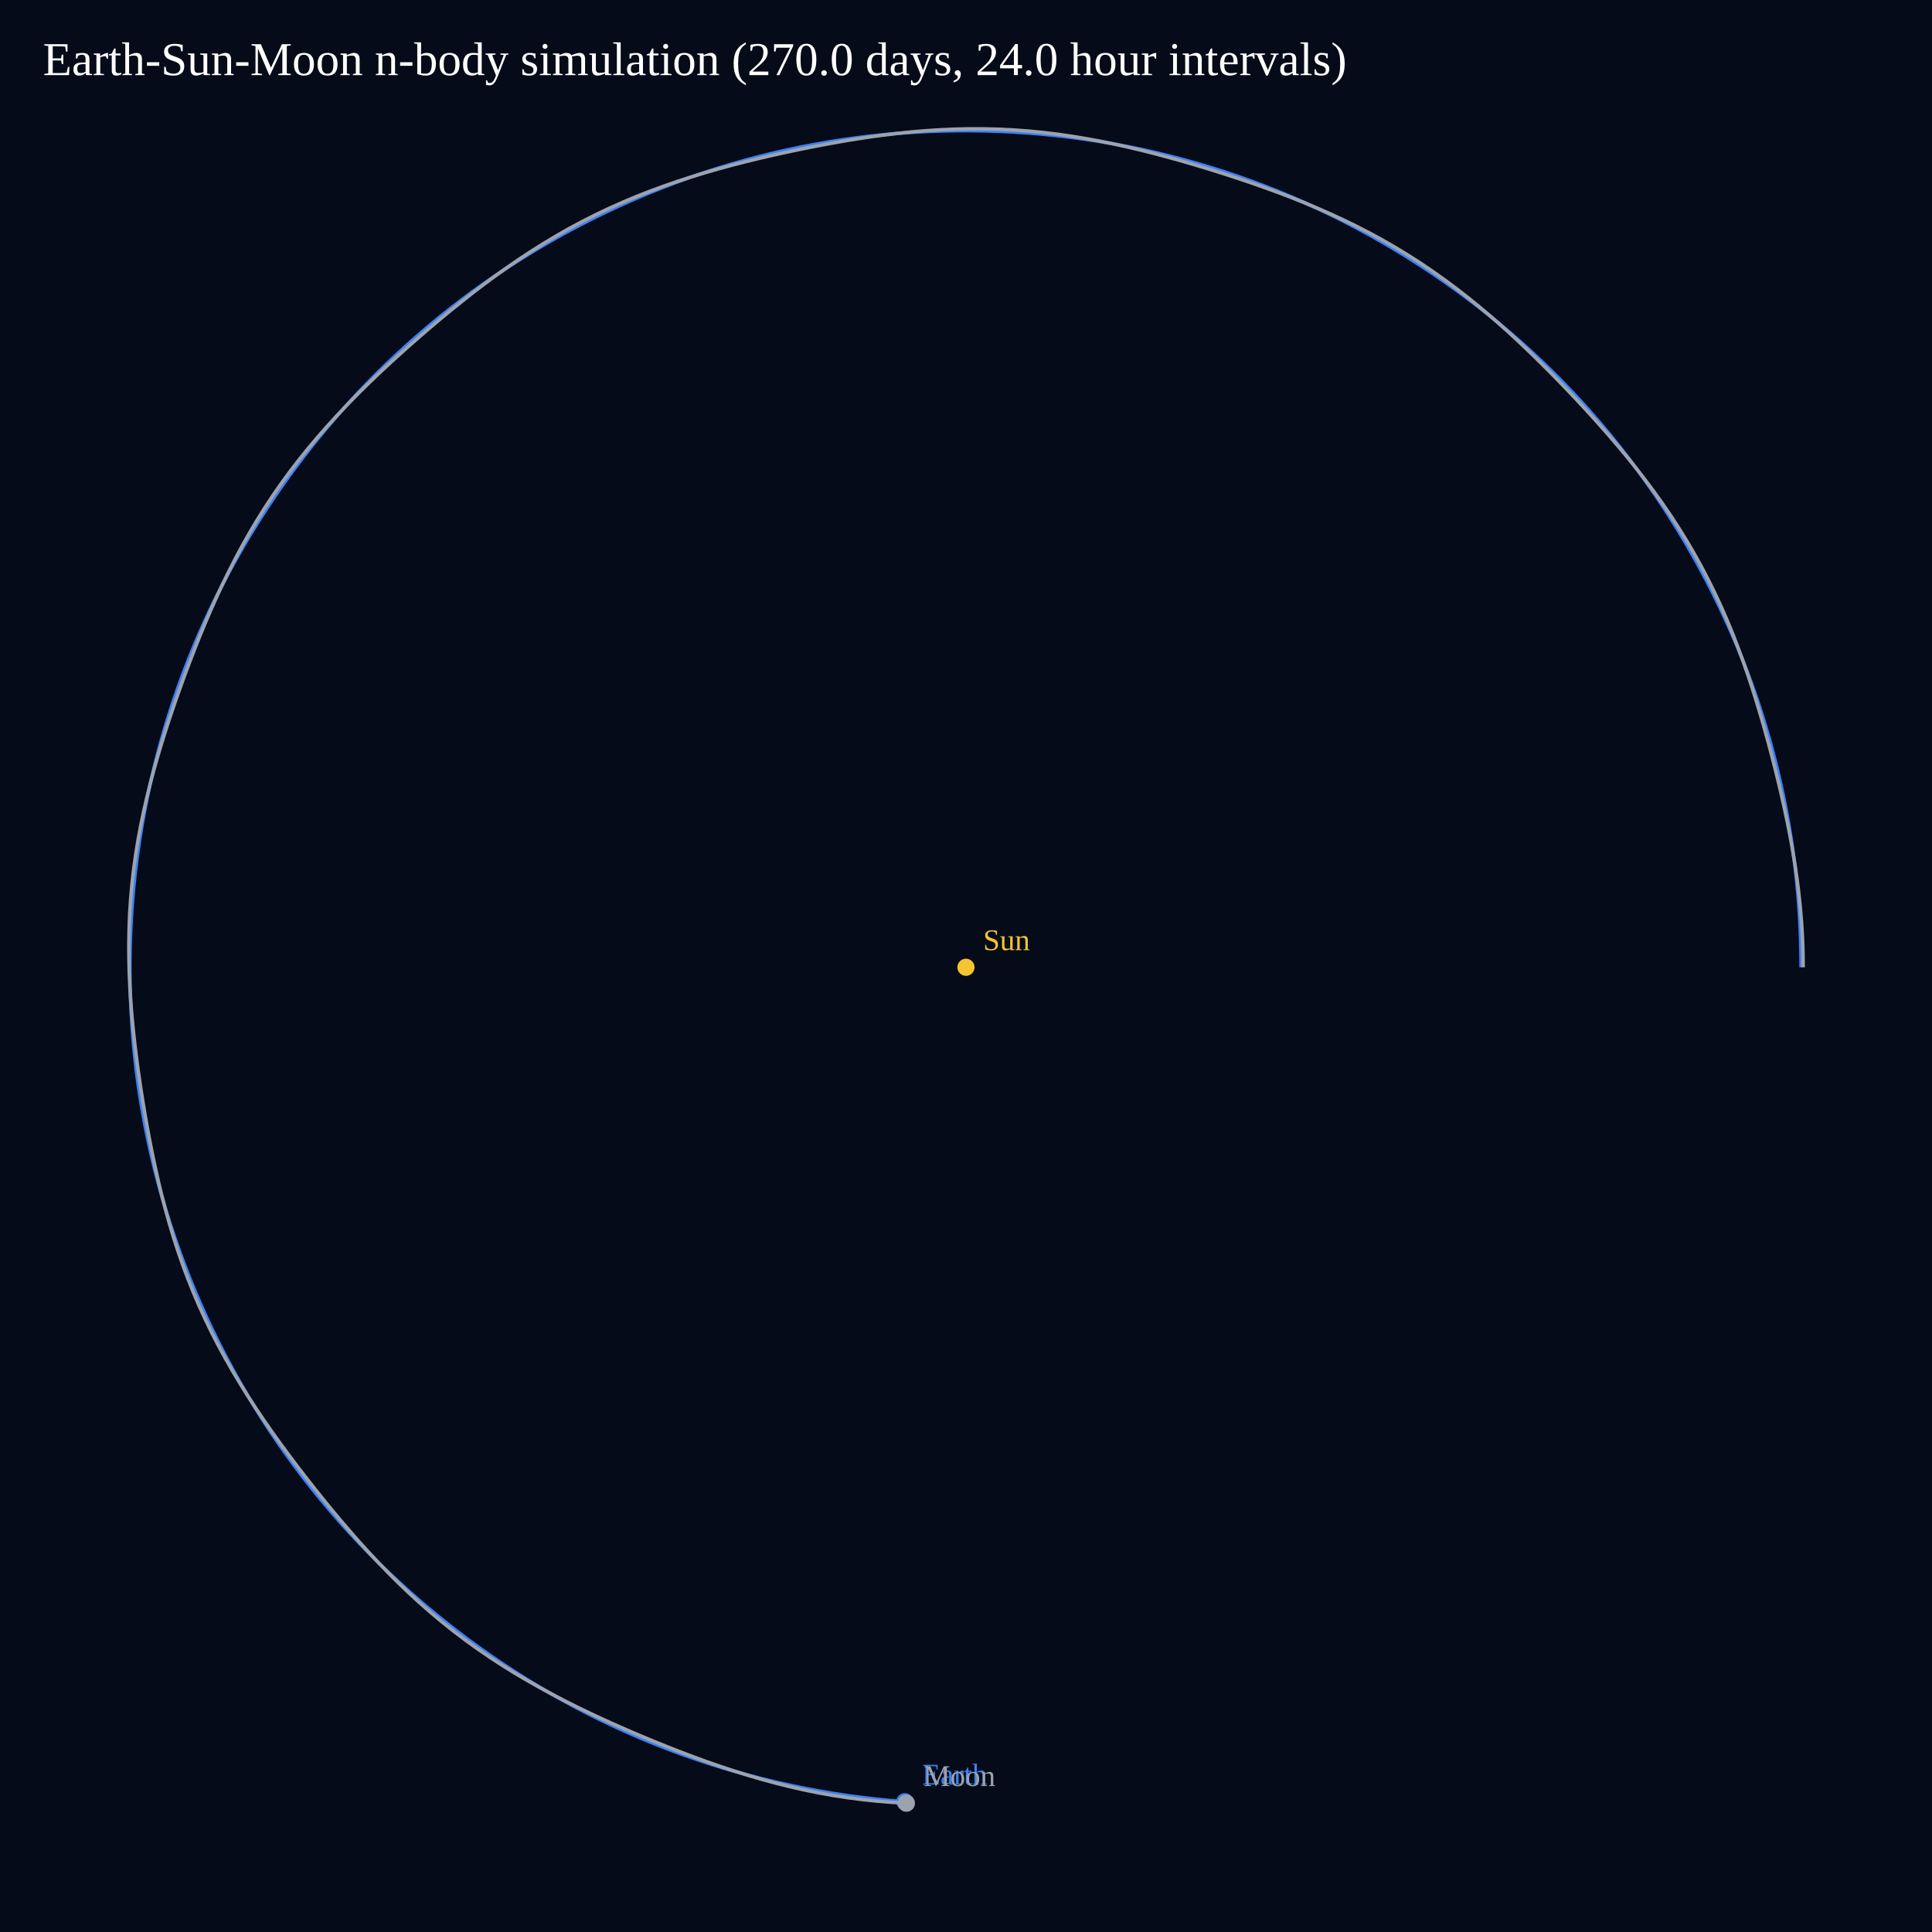
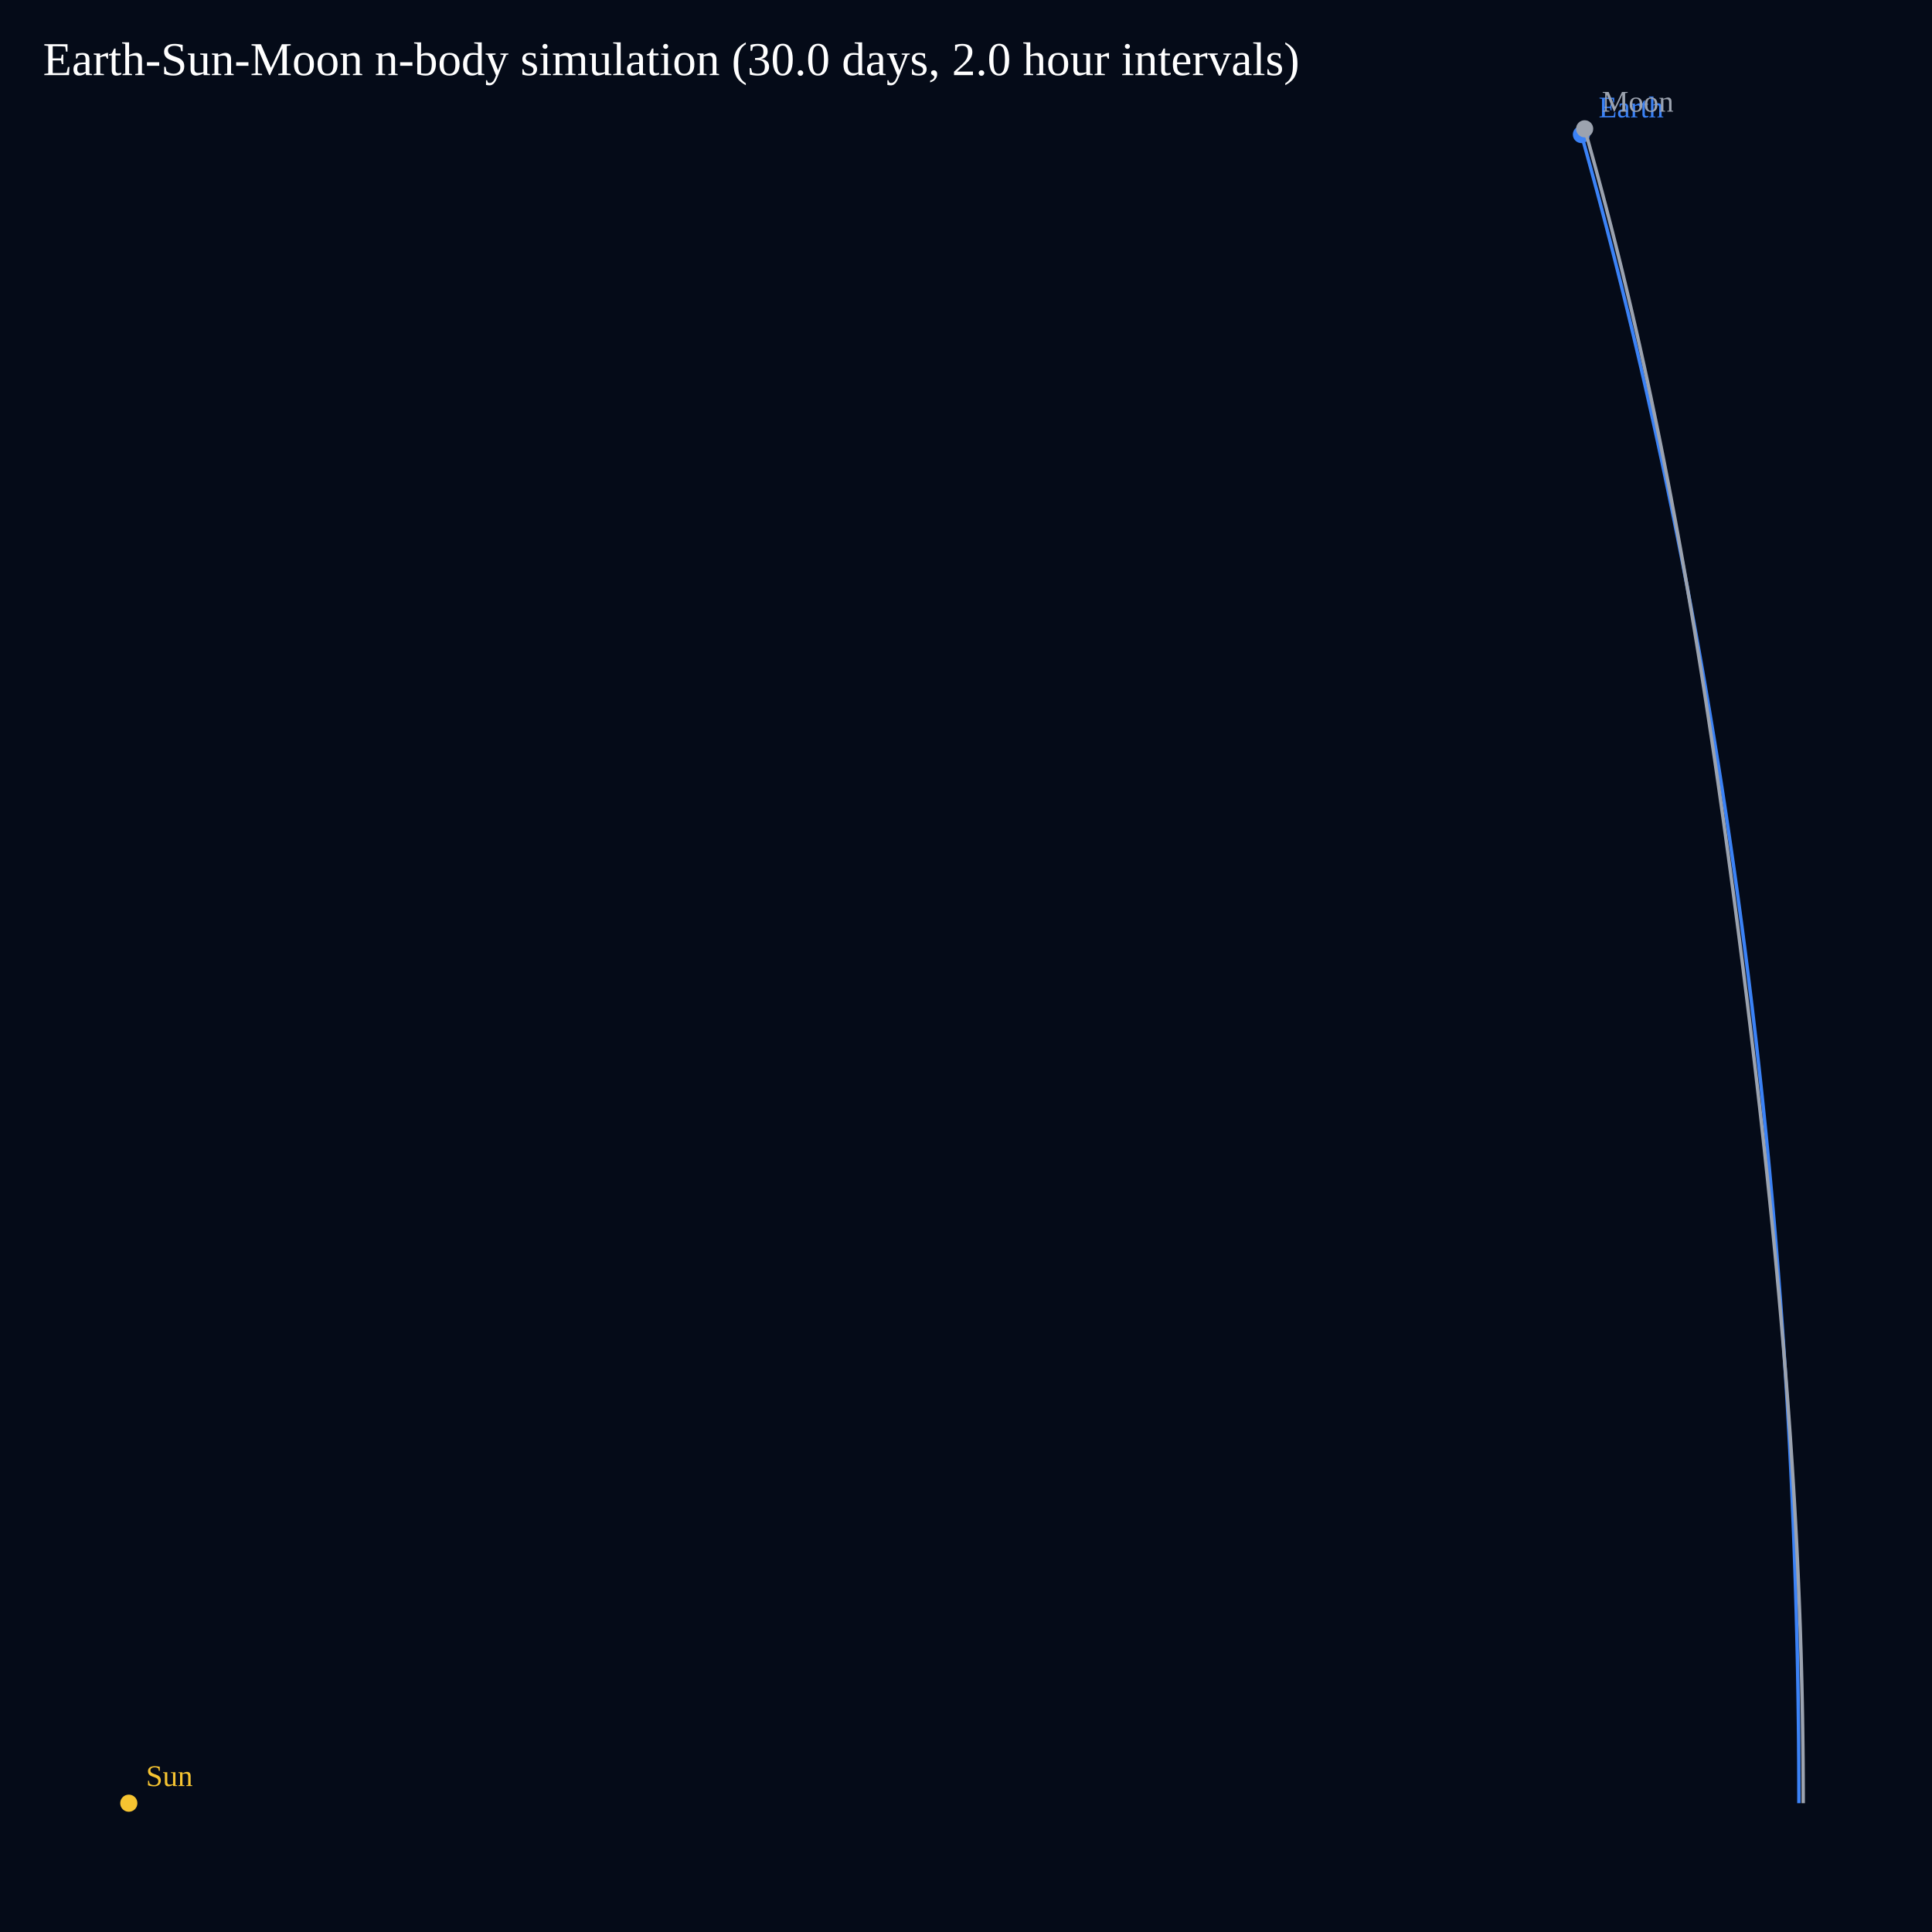
<svg xmlns="http://www.w3.org/2000/svg" width="900" height="900" viewBox="0 0 900 900">
  <rect width="100%" height="100%" fill="#050b18" />
-   <text x="20" y="35" fill="white" font-size="22">Earth-Sun-Moon n-body simulation (270.0 days, 24.0 hour intervals)</text>
-   <polyline points="449.99,450.60 449.99,450.60 449.99,450.60 449.99,450.60 449.99,450.60 449.99,450.60 449.99,450.60 449.99,450.60 449.99,450.60 449.99,450.60 449.99,450.60 449.99,450.60 449.99,450.60 449.99,450.60 449.99,450.60 449.99,450.60 449.99,450.60 449.99,450.60 449.99,450.60 449.99,450.60 449.99,450.60 449.99,450.60 449.99,450.60 449.99,450.60 449.99,450.60 449.99,450.60 449.99,450.60 449.99,450.60 449.99,450.60 449.99,450.60 449.99,450.60 449.99,450.60 449.99,450.60 449.99,450.60 449.99,450.60 449.99,450.60 449.99,450.60 449.99,450.60 449.99,450.60 449.99,450.60 449.99,450.60 449.99,450.60 449.99,450.60 449.99,450.60 449.99,450.60 449.99,450.60 449.99,450.60 449.99,450.60 449.99,450.60 449.99,450.60 449.99,450.60 449.99,450.60 449.99,450.60 449.99,450.60 449.99,450.60 449.99,450.60 449.99,450.60 449.99,450.60 449.99,450.60 449.99,450.60 449.99,450.60 449.99,450.60 449.99,450.60 449.99,450.60 449.99,450.60 449.99,450.60 449.99,450.60 449.99,450.60 449.99,450.60 449.99,450.60 449.99,450.60 449.99,450.60 449.99,450.60 449.99,450.60 449.99,450.60 449.99,450.60 449.99,450.60 449.99,450.60 449.99,450.60 449.99,450.60 449.99,450.60 449.99,450.60 449.99,450.60 449.99,450.60 449.99,450.60 449.99,450.60 449.99,450.60 449.99,450.60 449.99,450.60 449.99,450.60 449.99,450.60 449.99,450.60 449.99,450.60 449.99,450.60 449.99,450.60 449.99,450.60 449.99,450.60 449.99,450.60 449.99,450.60 449.99,450.60 449.99,450.60 449.99,450.60 449.99,450.60 449.99,450.60 449.99,450.60 449.99,450.60 449.99,450.60 449.99,450.60 449.99,450.60 449.99,450.60 449.99,450.60 449.99,450.60 450.00,450.60 450.00,450.60 450.00,450.60 450.00,450.60 450.00,450.60 450.00,450.60 450.00,450.60 450.00,450.60 450.00,450.60 450.00,450.60 450.00,450.60 450.00,450.60 450.00,450.60 450.00,450.60 450.00,450.60 450.00,450.60 450.00,450.60 450.00,450.60 450.00,450.60 450.00,450.60 450.00,450.60 450.00,450.60 450.00,450.60 450.00,450.60 450.00,450.60 450.00,450.60 450.00,450.60 450.00,450.60 450.00,450.60 450.00,450.60 450.00,450.60 450.00,450.60 450.00,450.60 450.00,450.60 450.00,450.60 450.00,450.60 450.00,450.60 450.00,450.60 450.00,450.60 450.00,450.60 450.00,450.60 450.00,450.60 450.00,450.60 450.00,450.60 450.00,450.60 450.00,450.60 450.00,450.60 450.00,450.60 450.00,450.60 450.00,450.60 450.00,450.60 450.00,450.60 450.00,450.60 450.00,450.60 450.00,450.60 450.00,450.60 450.00,450.60 450.00,450.60 450.00,450.60 450.00,450.60 450.00,450.60 450.00,450.60 450.00,450.60 450.00,450.60 450.00,450.60 450.00,450.60 450.00,450.60 450.00,450.60 450.00,450.60 450.00,450.60 450.00,450.60 450.00,450.60 450.00,450.60 450.00,450.60 450.00,450.60 450.00,450.60 450.00,450.60 450.00,450.60 450.00,450.60 450.00,450.60 450.00,450.60 450.00,450.60 450.00,450.60 450.00,450.60 450.00,450.60 450.00,450.60 450.00,450.60 450.00,450.60 450.00,450.60 450.00,450.60 450.00,450.60 450.00,450.60 450.00,450.60 450.00,450.60 450.00,450.60 450.00,450.60 450.00,450.60 450.00,450.60 450.00,450.60 450.00,450.60 450.00,450.60 450.00,450.60 450.00,450.60 450.00,450.60 450.00,450.60 450.00,450.60 450.00,450.60 450.00,450.60 450.00,450.60 450.00,450.60 450.00,450.60 450.00,450.60 450.00,450.60 450.00,450.60 450.00,450.60 450.00,450.60 450.00,450.60 450.00,450.60 450.00,450.60 450.00,450.60 450.00,450.60 450.00,450.60 450.00,450.60 450.00,450.60 450.00,450.60 450.00,450.60 450.00,450.60 450.00,450.60 450.00,450.60 450.00,450.60 450.00,450.60 450.00,450.60 450.00,450.60 450.00,450.60 450.00,450.60 450.00,450.60 450.00,450.60 450.00,450.60 450.00,450.60 450.00,450.60 450.00,450.60 450.00,450.60 449.99,450.60 449.99,450.60 449.99,450.60 449.99,450.60 449.99,450.60 449.99,450.60 449.99,450.60 449.99,450.60 449.99,450.60 449.99,450.60 449.99,450.60 449.99,450.60 449.99,450.60 449.99,450.60 449.99,450.60 449.99,450.60 449.99,450.60" fill="none" stroke="#f6c431" stroke-width="1.6" />
-   <circle cx="449.99" cy="450.60" r="4" fill="#f6c431" />
-   <text x="457.99" y="442.60" fill="#f6c431" font-size="14">Sun</text>
-   <polyline points="839.00,450.60 838.94,443.90 838.77,437.21 838.49,430.51 838.08,423.82 837.57,417.14 836.94,410.47 836.20,403.81 835.34,397.16 834.37,390.53 833.28,383.92 832.08,377.32 830.77,370.75 829.34,364.20 827.80,357.67 826.15,351.18 824.38,344.71 822.51,338.27 820.52,331.87 818.42,325.50 816.22,319.17 813.90,312.88 811.48,306.63 808.95,300.43 806.32,294.27 803.58,288.15 800.74,282.09 797.79,276.07 794.74,270.11 791.59,264.20 788.34,258.35 784.99,252.55 781.55,246.81 778.00,241.12 774.36,235.51 770.62,229.95 766.78,224.46 762.85,219.03 758.83,213.67 754.72,208.39 750.52,203.17 746.22,198.03 741.84,192.96 737.38,187.96 732.82,183.05 728.18,178.21 723.46,173.46 718.66,168.79 713.78,164.20 708.82,159.70 703.78,155.28 698.67,150.96 693.49,146.72 688.24,142.57 682.91,138.51 677.52,134.55 672.06,130.68 666.53,126.90 660.95,123.22 655.30,119.63 649.59,116.15 643.82,112.76 637.99,109.47 632.11,106.28 626.17,103.19 620.18,100.20 614.14,97.32 608.05,94.54 601.92,91.86 595.74,89.29 589.51,86.83 583.25,84.48 576.94,82.23 570.59,80.10 564.21,78.07 557.80,76.16 551.35,74.35 544.88,72.66 538.37,71.08 531.84,69.61 525.29,68.26 518.71,67.02 512.12,65.89 505.51,64.88 498.88,63.98 492.24,63.19 485.58,62.52 478.92,61.96 472.24,61.52 465.57,61.19 458.88,60.98 452.20,60.88 445.51,60.89 438.82,61.02 432.14,61.26 425.46,61.62 418.79,62.09 412.12,62.68 405.47,63.38 398.83,64.20 392.20,65.13 385.59,66.18 379.00,67.34 372.43,68.61 365.89,70.00 359.36,71.50 352.87,73.11 346.40,74.84 339.97,76.68 333.57,78.62 327.20,80.68 320.87,82.84 314.58,85.12 308.33,87.50 302.12,89.99 295.96,92.58 289.84,95.28 283.77,98.08 277.75,100.99 271.78,104.00 265.86,107.11 259.99,110.32 254.18,113.64 248.43,117.05 242.74,120.56 237.10,124.17 231.53,127.87 226.03,131.67 220.58,135.56 215.21,139.55 209.91,143.63 204.67,147.80 199.51,152.07 194.42,156.42 189.41,160.85 184.48,165.38 179.62,169.98 174.85,174.67 170.16,179.45 165.55,184.30 161.02,189.23 156.58,194.23 152.23,199.32 147.96,204.47 143.79,209.70 139.70,215.00 135.71,220.36 131.81,225.80 128.00,231.30 124.29,236.86 120.67,242.49 117.15,248.17 113.72,253.92 110.40,259.73 107.17,265.59 104.04,271.51 101.02,277.48 98.10,283.50 95.28,289.58 92.57,295.70 89.96,301.87 87.46,308.08 85.07,314.33 82.79,320.63 80.61,326.96 78.54,333.33 76.59,339.73 74.74,346.17 73.01,352.64 71.39,359.13 69.87,365.65 68.48,372.20 67.19,378.77 66.02,385.36 64.96,391.96 64.01,398.59 63.17,405.23 62.45,411.88 61.85,418.54 61.35,425.22 60.98,431.90 60.71,438.58 60.56,445.27 60.52,451.97 60.60,458.66 60.79,465.35 61.10,472.04 61.53,478.72 62.06,485.40 62.72,492.06 63.48,498.71 64.36,505.35 65.36,511.97 66.47,518.58 67.70,525.16 69.03,531.72 70.48,538.26 72.04,544.77 73.72,551.25 75.50,557.71 77.40,564.13 79.40,570.51 81.52,576.86 83.74,583.17 86.07,589.45 88.50,595.68 91.04,601.87 93.69,608.01 96.44,614.11 99.30,620.16 102.26,626.16 105.32,632.11 108.48,638.01 111.74,643.85 115.10,649.64 118.57,655.37 122.13,661.03 125.78,666.64 129.54,672.18 133.39,677.66 137.33,683.07 141.36,688.41 145.49,693.68 149.71,698.88 154.01,704.01 158.41,709.06 162.89,714.03 167.45,718.93 172.10,723.74 176.83,728.48 181.64,733.13 186.53,737.69 191.49,742.18 196.53,746.57 201.65,750.88 206.83,755.11 212.09,759.24 217.42,763.28 222.82,767.23 228.28,771.08 233.81,774.85 239.40,778.52 245.06,782.09 250.78,785.56 256.55,788.94 262.39,792.21 268.27,795.39 274.22,798.46 280.21,801.43 286.26,804.30 292.36,807.06 298.50,809.72 304.69,812.27 310.92,814.71 317.19,817.05 323.50,819.27 329.85,821.39 336.23,823.40 342.64,825.29 349.09,827.08 355.57,828.75 362.07,830.31 368.60,831.76 375.15,833.10 381.72,834.33 388.32,835.44 394.93,836.44 401.56,837.33 408.20,838.10 414.85,838.76 421.52,839.30" fill="none" stroke="#3b82f6" stroke-width="1.6" />
-   <circle cx="421.52" cy="839.30" r="4" fill="#3b82f6" />
-   <text x="429.52" y="831.30" fill="#3b82f6" font-size="14">Earth</text>
-   <polyline points="840.00,450.60 839.92,443.67 839.67,436.76 839.26,429.87 838.69,423.02 837.98,416.22 837.14,409.48 836.17,402.80 835.08,396.19 833.90,389.64 832.63,383.16 831.27,376.73 829.85,370.36 828.36,364.04 826.81,357.75 825.20,351.48 823.54,345.22 821.80,338.97 819.99,332.72 818.10,326.45 816.12,320.17 814.03,313.88 811.83,307.58 809.51,301.28 807.05,294.97 804.45,288.67 801.70,282.40 798.79,276.16 795.73,269.97 792.52,263.83 789.16,257.77 785.66,251.80 782.02,245.93 778.27,240.16 774.40,234.50 770.43,228.96 766.38,223.53 762.25,218.22 758.07,213.02 753.83,207.93 749.55,202.93 745.23,198.01 740.87,193.17 736.49,188.40 732.06,183.68 727.59,179.01 723.07,174.37 718.49,169.77 713.84,165.20 709.10,160.67 704.28,156.16 699.35,151.71 694.32,147.30 689.17,142.95 683.91,138.68 678.52,134.48 673.02,130.39 667.40,126.40 661.67,122.53 655.85,118.80 649.93,115.21 643.93,111.76 637.88,108.47 631.77,105.33 625.63,102.34 619.46,99.50 613.28,96.80 607.10,94.23 600.92,91.78 594.75,89.44 588.58,87.20 582.43,85.05 576.27,82.97 570.12,80.97 563.96,79.03 557.77,77.15 551.56,75.33 545.30,73.57 538.99,71.87 532.63,70.25 526.20,68.71 519.70,67.25 513.13,65.90 506.49,64.66 499.79,63.55 493.02,62.57 486.20,61.74 479.34,61.06 472.45,60.55 465.54,60.20 458.62,60.02 451.72,60.00 444.84,60.15 438.00,60.45 431.21,60.89 424.47,61.47 417.78,62.17 411.16,62.98 404.60,63.89 398.10,64.89 391.65,65.97 385.25,67.12 378.89,68.33 372.55,69.60 366.23,70.94 359.91,72.34 353.60,73.80 347.27,75.35 340.93,76.98 334.58,78.70 328.20,80.53 321.82,82.48 315.42,84.55 309.02,86.76 302.63,89.12 296.25,91.62 289.90,94.29 283.60,97.11 277.36,100.08 271.18,103.21 265.09,106.48 259.10,109.89 253.21,113.42 247.43,117.06 241.76,120.79 236.21,124.62 230.76,128.51 225.42,132.47 220.17,136.48 215.02,140.54 209.94,144.63 204.93,148.77 199.99,152.94 195.09,157.16 190.23,161.43 185.41,165.75 180.62,170.13 175.85,174.60 171.12,179.14 166.42,183.79 161.76,188.54 157.15,193.40 152.59,198.38 148.10,203.48 143.70,208.70 139.39,214.05 135.19,219.52 131.10,225.10 127.15,230.78 123.34,236.56 119.68,242.42 116.16,248.34 112.80,254.31 109.58,260.32 106.51,266.35 103.57,272.40 100.76,278.46 98.06,284.51 95.47,290.57 92.97,296.62 90.57,302.67 88.23,308.72 85.96,314.78 83.76,320.86 81.61,326.96 79.52,333.10 77.49,339.29 75.52,345.53 73.63,351.84 71.81,358.21 70.08,364.66 68.46,371.19 66.95,377.79 65.56,384.46 64.31,391.20 63.21,398.00 62.26,404.84 61.48,411.72 60.86,418.62 60.41,425.52 60.13,432.41 60.00,439.29 60.03,446.12 60.19,452.92 60.49,459.66 60.91,466.36 61.44,472.99 62.07,479.57 62.78,486.10 63.57,492.58 64.43,499.03 65.36,505.44 66.35,511.83 67.40,518.21 68.52,524.59 69.70,530.98 70.97,537.38 72.32,543.80 73.77,550.25 75.33,556.71 77.00,563.20 78.81,569.70 80.76,576.21 82.85,582.71 85.10,589.20 87.51,595.66 90.08,602.09 92.80,608.45 95.68,614.75 98.70,620.96 101.86,627.08 105.14,633.10 108.53,639.02 112.02,644.82 115.59,650.53 119.24,656.12 122.95,661.62 126.71,667.03 130.53,672.35 134.39,677.60 138.29,682.79 142.23,687.92 146.22,693.00 150.26,698.05 154.36,703.07 158.53,708.06 162.78,713.03 167.12,717.98 171.56,722.89 176.12,727.77 180.78,732.60 185.58,737.38 190.50,742.08 195.55,746.71 200.72,751.24 206.02,755.67 211.43,759.98 216.95,764.15 222.56,768.19 228.25,772.08 234.01,775.83 239.82,779.43 245.68,782.89 251.56,786.21 257.46,789.39 263.37,792.46 269.28,795.41 275.20,798.25 281.12,801.01 287.05,803.68 292.98,806.28 298.92,808.82 304.89,811.29 310.89,813.72 316.93,816.08 323.02,818.39 329.18,820.64 335.41,822.81 341.72,824.91 348.10,826.91 354.56,828.82 361.11,830.60 367.73,832.26 374.42,833.79 381.17,835.16 387.98,836.38 394.81,837.43 401.67,838.32 408.54,839.04 415.40,839.60 422.24,840.00" fill="none" stroke="#9ca3af" stroke-width="1.6" />
-   <circle cx="422.24" cy="840.00" r="4" fill="#9ca3af" />
-   <text x="430.24" y="832.00" fill="#9ca3af" font-size="14">Moon</text>
+   <text x="20" y="35" fill="white" font-size="22">Earth-Sun-Moon n-body simulation (30.0 days, 2.0 hour intervals)</text>
+   <polyline points="60.00,840.00 60.00,840.00 60.00,840.00 60.00,840.00 60.00,840.00 60.00,840.00 60.00,840.00 60.00,840.00 60.00,840.00 60.00,840.00 60.00,840.00 60.00,840.00 60.00,840.00 60.00,840.00 60.00,840.00 60.00,840.00 60.00,840.00 60.00,840.00 60.00,840.00 60.00,840.00 60.00,840.00 60.00,840.00 60.00,840.00 60.00,840.00 60.00,840.00 60.00,840.00 60.00,840.00 60.00,840.00 60.00,840.00 60.00,840.00 60.00,840.00 60.00,840.00 60.00,840.00 60.00,840.00 60.00,840.00 60.00,840.00 60.00,840.00 60.00,840.00 60.00,840.00 60.00,840.00 60.00,840.00 60.00,840.00 60.00,840.00 60.00,840.00 60.00,840.00 60.00,840.00 60.00,840.00 60.00,840.00 60.00,840.00 60.00,840.00 60.00,840.00 60.00,840.00 60.00,840.00 60.00,840.00 60.00,840.00 60.00,840.00 60.00,840.00 60.00,840.00 60.00,840.00 60.00,840.00 60.00,840.00 60.00,840.00 60.00,840.00 60.00,840.00 60.00,840.00 60.00,840.00 60.00,840.00 60.00,840.00 60.00,840.00 60.00,840.00 60.00,840.00 60.00,840.00 60.00,840.00 60.00,840.00 60.00,840.00 60.00,840.00 60.00,840.00 60.00,840.00 60.00,840.00 60.00,840.00 60.00,840.00 60.00,840.00 60.00,840.00 60.00,840.00 60.00,840.00 60.00,840.00 60.00,840.00 60.00,840.00 60.00,840.00 60.00,840.00 60.00,840.00 60.00,840.00 60.00,840.00 60.00,840.00 60.00,840.00 60.00,840.00 60.00,840.00 60.00,840.00 60.00,840.00 60.00,840.00 60.00,840.00 60.00,840.00 60.00,840.00 60.00,840.00 60.00,840.00 60.00,840.00 60.00,840.00 60.00,840.00 60.00,840.00 60.00,840.00 60.00,840.00 60.00,840.00 60.00,840.00 60.00,840.00 60.00,840.00 60.00,840.00 60.00,840.00 60.00,840.00 60.00,840.00 60.00,840.00 60.00,840.00 60.00,840.00 60.00,840.00 60.00,840.00 60.00,840.00 60.00,840.00 60.00,840.00 60.00,840.00 60.00,840.00 60.00,840.00 60.00,840.00 60.00,840.00 60.00,840.00 60.00,840.00 60.00,840.00 60.00,840.00 60.00,840.00 60.00,840.00 60.00,840.00 60.00,840.00 60.00,840.00 60.00,840.00 60.00,840.00 60.00,840.00 60.00,840.00 60.00,840.00 60.00,840.00 60.00,840.00 60.00,840.00 60.00,840.00 60.00,840.00 60.00,840.00 60.00,840.00 60.00,840.00 60.00,840.00 60.00,840.00 60.00,840.00 60.00,840.00 60.00,840.00 60.00,840.00 60.00,840.00 60.00,840.00 60.00,840.00 60.00,840.00 60.00,840.00 60.00,840.00 60.00,840.00 60.00,840.00 60.00,840.00 60.00,840.00 60.00,840.00 60.00,840.00 60.00,840.00 60.00,840.00 60.00,840.00 60.00,840.00 60.00,840.00 60.00,840.00 60.00,840.00 60.00,840.00 60.00,840.00 60.00,840.00 60.00,840.00 60.00,840.00 60.00,840.00 60.00,840.00 60.00,840.00 60.00,840.00 60.00,840.00 60.00,840.00 60.00,840.00 60.00,840.00 60.00,840.00 60.00,840.00 60.00,840.00 60.00,840.00 60.00,840.00 60.00,840.00 60.00,840.00 60.00,840.00 60.00,840.00 60.00,840.00 60.00,840.00 60.00,840.00 60.00,840.00 60.00,840.00 60.00,840.00 60.00,840.00 60.00,840.00 60.00,840.00 60.00,840.00 60.00,840.00 60.00,840.00 60.00,840.00 60.00,840.00 60.00,840.00 60.00,840.00 60.00,840.00 60.00,840.00 60.00,840.00 60.00,840.00 60.00,840.00 60.00,840.00 60.00,840.00 60.00,840.00 60.00,840.00 60.00,840.00 60.00,840.00 60.00,840.00 60.00,840.00 60.00,840.00 60.00,840.00 60.00,840.00 60.00,840.00 60.00,840.00 60.00,840.00 60.00,840.00 60.00,840.00 60.00,840.00 60.00,840.00 60.00,840.00 60.00,840.00 60.00,840.00 60.00,840.00 60.00,840.00 60.00,840.00 60.00,840.00 60.00,840.00 60.00,840.00 60.00,840.00 60.00,840.00 60.00,840.00 60.00,840.00 60.00,840.00 60.00,840.00 60.00,840.00 60.00,840.00 60.00,840.00 60.00,840.00 60.00,840.00 60.00,840.00 60.00,840.00 60.00,840.00 60.00,840.00 60.00,840.00 60.00,840.00 60.00,840.00 60.00,840.00 60.00,840.00 60.00,840.00 60.00,840.00 60.00,840.00 60.00,840.00 60.00,840.00 60.00,840.00 60.00,840.00 60.00,840.00 60.00,840.00 60.00,840.00 60.00,840.00 60.00,840.00 60.00,840.00 60.00,840.00 60.00,840.00 60.00,840.00 60.00,840.00 60.00,840.00 60.00,840.00 60.00,840.00 60.00,840.00 60.00,840.00 60.00,840.00 60.00,840.00 60.00,840.00 60.00,840.00 60.00,840.00 60.00,840.00 60.00,840.00 60.00,840.00 60.00,840.00 60.00,840.00 60.00,840.00 60.00,840.00 60.00,840.00 60.00,840.00 60.00,840.00 60.00,840.00 60.00,840.00 60.00,840.00 60.00,840.00 60.00,840.00 60.00,840.00 60.00,840.00 60.00,840.00 60.00,840.00 60.00,840.00 60.00,840.00 60.00,840.00 60.00,840.00 60.00,840.00 60.00,840.00 60.00,840.00 60.00,840.00 60.00,840.00 60.00,840.00 60.00,840.00 60.00,840.00 60.00,840.00 60.00,840.00 60.00,840.00 60.00,840.00 60.00,840.00 60.00,840.00 60.00,840.00 60.00,840.00 60.00,840.00 60.00,840.00 60.00,840.00 60.00,840.00 60.00,840.00 60.00,840.00 60.00,840.00 60.00,840.00 60.00,840.00 60.00,840.00 60.00,840.00 60.00,840.00 60.00,840.00 60.00,840.00 60.00,840.00 60.00,840.00 60.00,840.00 60.00,840.00 60.00,840.00 60.00,840.00 60.00,840.00 60.00,840.00 60.00,840.00 60.00,840.00 60.00,840.00 60.00,840.00" fill="none" stroke="#f6c431" stroke-width="1.6" />
+   <circle cx="60.00" cy="840.00" r="4" fill="#f6c431" />
+   <text x="68.00" y="832.00" fill="#f6c431" font-size="14">Sun</text>
+   <polyline points="838.00,840.00 838.00,837.74 838.00,835.49 837.99,833.23 837.99,830.97 837.98,828.71 837.97,826.46 837.96,824.20 837.95,821.94 837.94,819.68 837.92,817.43 837.90,815.17 837.89,812.91 837.87,810.66 837.85,808.40 837.82,806.14 837.80,803.89 837.77,801.63 837.74,799.37 837.71,797.12 837.68,794.86 837.65,792.60 837.62,790.35 837.58,788.09 837.54,785.83 837.50,783.58 837.46,781.32 837.42,779.07 837.38,776.81 837.33,774.56 837.29,772.30 837.24,770.04 837.19,767.79 837.14,765.53 837.08,763.28 837.03,761.03 836.97,758.77 836.91,756.52 836.85,754.26 836.79,752.01 836.73,749.75 836.66,747.50 836.60,745.25 836.53,742.99 836.46,740.74 836.39,738.49 836.32,736.23 836.24,733.98 836.17,731.73 836.09,729.48 836.01,727.22 835.93,724.97 835.85,722.72 835.77,720.47 835.68,718.22 835.60,715.97 835.51,713.72 835.42,711.47 835.33,709.22 835.23,706.97 835.14,704.72 835.04,702.47 834.95,700.22 834.85,697.97 834.75,695.72 834.64,693.47 834.54,691.22 834.43,688.98 834.33,686.73 834.22,684.48 834.11,682.24 833.99,679.99 833.88,677.74 833.77,675.50 833.65,673.25 833.53,671.01 833.41,668.76 833.29,666.52 833.16,664.27 833.04,662.03 832.91,659.78 832.79,657.54 832.66,655.30 832.53,653.06 832.39,650.81 832.26,648.57 832.12,646.33 831.98,644.09 831.85,641.85 831.71,639.61 831.56,637.37 831.42,635.13 831.27,632.89 831.13,630.65 830.98,628.41 830.83,626.18 830.68,623.94 830.52,621.70 830.37,619.47 830.21,617.23 830.05,614.99 829.89,612.76 829.73,610.52 829.57,608.29 829.41,606.06 829.24,603.82 829.07,601.59 828.90,599.36 828.73,597.13 828.56,594.89 828.39,592.66 828.21,590.43 828.03,588.20 827.85,585.97 827.67,583.74 827.49,581.52 827.31,579.29 827.12,577.06 826.94,574.83 826.75,572.61 826.56,570.38 826.37,568.16 826.17,565.93 825.98,563.71 825.78,561.48 825.59,559.26 825.39,557.04 825.19,554.82 824.98,552.59 824.78,550.37 824.57,548.15 824.37,545.93 824.16,543.71 823.95,541.50 823.74,539.28 823.52,537.06 823.31,534.84 823.09,532.63 822.87,530.41 822.65,528.20 822.43,525.98 822.21,523.77 821.98,521.56 821.76,519.35 821.53,517.13 821.30,514.92 821.07,512.71 820.84,510.50 820.60,508.29 820.37,506.09 820.13,503.88 819.89,501.67 819.65,499.47 819.41,497.26 819.17,495.05 818.92,492.85 818.68,490.65 818.43,488.44 818.18,486.24 817.93,484.04 817.67,481.84 817.42,479.64 817.16,477.44 816.91,475.24 816.65,473.05 816.39,470.85 816.13,468.65 815.86,466.46 815.60,464.26 815.33,462.07 815.06,459.88 814.79,457.69 814.52,455.49 814.25,453.30 813.97,451.11 813.70,448.93 813.42,446.74 813.14,444.55 812.86,442.36 812.58,440.18 812.29,437.99 812.01,435.81 811.72,433.63 811.43,431.44 811.14,429.26 810.85,427.08 810.56,424.90 810.26,422.72 809.96,420.55 809.67,418.37 809.37,416.19 809.07,414.02 808.76,411.84 808.46,409.67 808.15,407.50 807.85,405.32 807.54,403.15 807.23,400.98 806.91,398.81 806.60,396.65 806.29,394.48 805.97,392.31 805.65,390.15 805.33,387.98 805.01,385.82 804.69,383.66 804.36,381.49 804.04,379.33 803.71,377.17 803.38,375.02 803.05,372.86 802.72,370.70 802.39,368.55 802.05,366.39 801.72,364.24 801.38,362.08 801.04,359.93 800.70,357.78 800.36,355.63 800.01,353.48 799.67,351.33 799.32,349.19 798.97,347.04 798.62,344.90 798.27,342.75 797.91,340.61 797.56,338.47 797.20,336.33 796.85,334.19 796.49,332.05 796.13,329.91 795.76,327.78 795.40,325.64 795.03,323.51 794.67,321.38 794.30,319.24 793.93,317.11 793.56,314.98 793.19,312.85 792.81,310.73 792.44,308.60 792.06,306.47 791.68,304.35 791.30,302.23 790.92,300.10 790.53,297.98 790.15,295.86 789.76,293.75 789.37,291.63 788.99,289.51 788.59,287.40 788.20,285.28 787.81,283.17 787.41,281.06 787.02,278.95 786.62,276.84 786.22,274.73 785.82,272.62 785.41,270.52 785.01,268.41 784.60,266.31 784.20,264.21 783.79,262.11 783.38,260.01 782.97,257.91 782.55,255.81 782.14,253.71 781.72,251.62 781.30,249.52 780.88,247.43 780.46,245.34 780.04,243.25 779.62,241.16 779.19,239.07 778.77,236.99 778.34,234.90 777.91,232.82 777.48,230.74 777.05,228.65 776.61,226.57 776.18,224.50 775.74,222.42 775.30,220.34 774.86,218.27 774.42,216.19 773.98,214.12 773.53,212.05 773.09,209.98 772.64,207.91 772.19,205.84 771.74,203.78 771.29,201.71 770.84,199.65 770.39,197.59 769.93,195.53 769.47,193.47 769.01,191.41 768.55,189.36 768.09,187.30 767.63,185.25 767.17,183.19 766.70,181.14 766.23,179.09 765.76,177.04 765.29,175.00 764.82,172.95 764.35,170.91 763.87,168.86 763.40,166.82 762.92,164.78 762.44,162.74 761.96,160.71 761.48,158.67 761.00,156.64 760.51,154.60 760.03,152.57 759.54,150.54 759.05,148.51 758.56,146.49 758.07,144.46 757.57,142.43 757.08,140.41 756.58,138.39 756.09,136.37 755.59,134.35 755.09,132.33 754.59,130.32 754.08,128.30 753.58,126.29 753.07,124.28 752.57,122.27 752.06,120.26 751.55,118.25 751.04,116.25 750.52,114.24 750.01,112.24 749.49,110.24 748.97,108.24 748.46,106.24 747.94,104.24 747.41,102.25 746.89,100.25 746.37,98.26 745.84,96.27 745.32,94.28 744.79,92.30 744.26,90.31 743.73,88.32 743.19,86.34 742.66,84.36 742.12,82.38 741.59,80.40 741.05,78.43 740.51,76.45 739.97,74.48 739.43,72.50 738.88,70.53 738.34,68.56 737.79,66.60 737.24,64.63 736.69,62.67" fill="none" stroke="#3b82f6" stroke-width="1.6" />
+   <circle cx="736.69" cy="62.67" r="4" fill="#3b82f6" />
+   <text x="744.69" y="54.67" fill="#3b82f6" font-size="14">Earth</text>
+   <polyline points="840.00,840.00 840.00,837.67 840.00,835.33 839.99,833.00 839.98,830.66 839.97,828.33 839.96,825.99 839.94,823.66 839.93,821.32 839.91,818.99 839.88,816.66 839.86,814.32 839.83,811.99 839.80,809.66 839.77,807.33 839.74,805.00 839.70,802.67 839.67,800.34 839.63,798.01 839.58,795.68 839.54,793.35 839.49,791.02 839.44,788.69 839.39,786.37 839.34,784.04 839.28,781.72 839.22,779.39 839.16,777.07 839.10,774.75 839.03,772.42 838.97,770.10 838.90,767.78 838.82,765.46 838.75,763.15 838.68,760.83 838.60,758.51 838.52,756.20 838.43,753.89 838.35,751.57 838.26,749.26 838.17,746.95 838.08,744.64 837.99,742.33 837.89,740.03 837.80,737.72 837.70,735.42 837.60,733.12 837.49,730.82 837.39,728.52 837.28,726.22 837.17,723.92 837.06,721.62 836.95,719.33 836.83,717.04 836.71,714.75 836.59,712.46 836.47,710.17 836.35,707.88 836.22,705.60 836.10,703.31 835.97,701.03 835.84,698.75 835.70,696.47 835.57,694.20 835.43,691.92 835.29,689.65 835.15,687.38 835.01,685.11 834.87,682.84 834.72,680.57 834.57,678.31 834.42,676.04 834.27,673.78 834.12,671.52 833.97,669.26 833.81,667.01 833.65,664.75 833.49,662.50 833.33,660.25 833.17,658.00 833.00,655.76 832.84,653.51 832.67,651.27 832.50,649.03 832.33,646.79 832.16,644.55 831.98,642.32 831.81,640.08 831.63,637.85 831.45,635.62 831.27,633.39 831.09,631.17 830.91,628.94 830.73,626.72 830.54,624.50 830.35,622.28 830.16,620.07 829.97,617.85 829.78,615.64 829.59,613.43 829.40,611.22 829.20,609.01 829.00,606.81 828.81,604.60 828.61,602.40 828.41,600.20 828.20,598.00 828.00,595.81 827.80,593.61 827.59,591.42 827.38,589.23 827.18,587.04 826.97,584.86 826.76,582.67 826.54,580.49 826.33,578.31 826.12,576.13 825.90,573.95 825.69,571.77 825.47,569.60 825.25,567.43 825.03,565.26 824.81,563.09 824.59,560.92 824.37,558.75 824.14,556.59 823.92,554.43 823.69,552.27 823.47,550.11 823.24,547.95 823.01,545.79 822.78,543.64 822.55,541.49 822.32,539.33 822.09,537.18 821.86,535.04 821.62,532.89 821.39,530.74 821.15,528.60 820.91,526.45 820.68,524.31 820.44,522.17 820.20,520.03 819.96,517.90 819.72,515.76 819.47,513.62 819.23,511.49 818.99,509.36 818.74,507.22 818.50,505.09 818.25,502.96 818.01,500.83 817.76,498.71 817.51,496.58 817.26,494.45 817.01,492.33 816.76,490.21 816.51,488.08 816.25,485.96 816.00,483.84 815.75,481.72 815.49,479.60 815.24,477.48 814.98,475.36 814.72,473.25 814.47,471.13 814.21,469.01 813.95,466.90 813.69,464.78 813.43,462.67 813.16,460.56 812.90,458.44 812.64,456.33 812.37,454.22 812.11,452.11 811.84,449.99 811.58,447.88 811.31,445.77 811.04,443.66 810.77,441.55 810.50,439.44 810.23,437.33 809.96,435.22 809.69,433.11 809.41,431.01 809.14,428.90 808.86,426.79 808.59,424.68 808.31,422.57 808.03,420.46 807.76,418.35 807.48,416.25 807.20,414.14 806.91,412.03 806.63,409.92 806.35,407.81 806.07,405.70 805.78,403.59 805.49,401.48 805.21,399.37 804.92,397.27 804.63,395.16 804.34,393.05 804.05,390.94 803.76,388.83 803.46,386.72 803.17,384.60 802.88,382.49 802.58,380.38 802.28,378.27 801.98,376.16 801.68,374.05 801.38,371.93 801.08,369.82 800.78,367.71 800.47,365.59 800.17,363.48 799.86,361.36 799.56,359.25 799.25,357.13 798.94,355.02 798.63,352.90 798.31,350.79 798.00,348.67 797.68,346.55 797.37,344.43 797.05,342.31 796.73,340.20 796.41,338.08 796.09,335.96 795.76,333.84 795.44,331.72 795.11,329.60 794.79,327.47 794.46,325.35 794.13,323.23 793.80,321.11 793.46,318.98 793.13,316.86 792.79,314.74 792.46,312.61 792.12,310.49 791.78,308.36 791.43,306.24 791.09,304.11 790.74,301.98 790.40,299.86 790.05,297.73 789.70,295.60 789.35,293.47 788.99,291.34 788.64,289.22 788.28,287.09 787.92,284.96 787.56,282.83 787.20,280.70 786.84,278.57 786.47,276.44 786.11,274.31 785.74,272.18 785.37,270.05 785.00,267.92 784.62,265.78 784.25,263.65 783.87,261.52 783.49,259.39 783.11,257.26 782.73,255.13 782.34,252.99 781.95,250.86 781.57,248.73 781.17,246.60 780.78,244.47 780.39,242.33 779.99,240.20 779.59,238.07 779.19,235.94 778.79,233.81 778.39,231.67 777.98,229.54 777.58,227.41 777.17,225.28 776.75,223.15 776.34,221.02 775.92,218.89 775.51,216.76 775.09,214.63 774.67,212.50 774.24,210.37 773.82,208.24 773.39,206.11 772.96,203.99 772.53,201.86 772.09,199.73 771.66,197.61 771.22,195.48 770.78,193.36 770.33,191.23 769.89,189.11 769.44,186.99 769.00,184.86 768.54,182.74 768.09,180.62 767.64,178.50 767.18,176.38 766.72,174.26 766.26,172.15 765.80,170.03 765.33,167.91 764.86,165.80 764.39,163.69 763.92,161.57 763.45,159.46 762.97,157.35 762.49,155.24 762.01,153.14 761.53,151.03 761.04,148.92 760.56,146.82 760.07,144.72 759.58,142.61 759.08,140.51 758.59,138.42 758.09,136.32 757.59,134.22 757.09,132.13 756.58,130.03 756.08,127.94 755.57,125.85 755.06,123.76 754.54,121.68 754.03,119.59 753.51,117.51 752.99,115.43 752.47,113.35 751.95,111.27 751.42,109.19 750.90,107.12 750.37,105.05 749.83,102.98 749.30,100.91 748.76,98.84 748.23,96.78 747.69,94.72 747.14,92.66 746.60,90.60 746.05,88.54 745.50,86.49 744.95,84.44 744.40,82.39 743.85,80.34 743.29,78.30 742.73,76.25 742.17,74.21 741.61,72.17 741.04,70.14 740.48,68.11 739.91,66.08 739.34,64.05 738.76,62.02 738.19,60.00" fill="none" stroke="#9ca3af" stroke-width="1.6" />
+   <circle cx="738.19" cy="60.00" r="4" fill="#9ca3af" />
+   <text x="746.19" y="52.00" fill="#9ca3af" font-size="14">Moon</text>
</svg>
